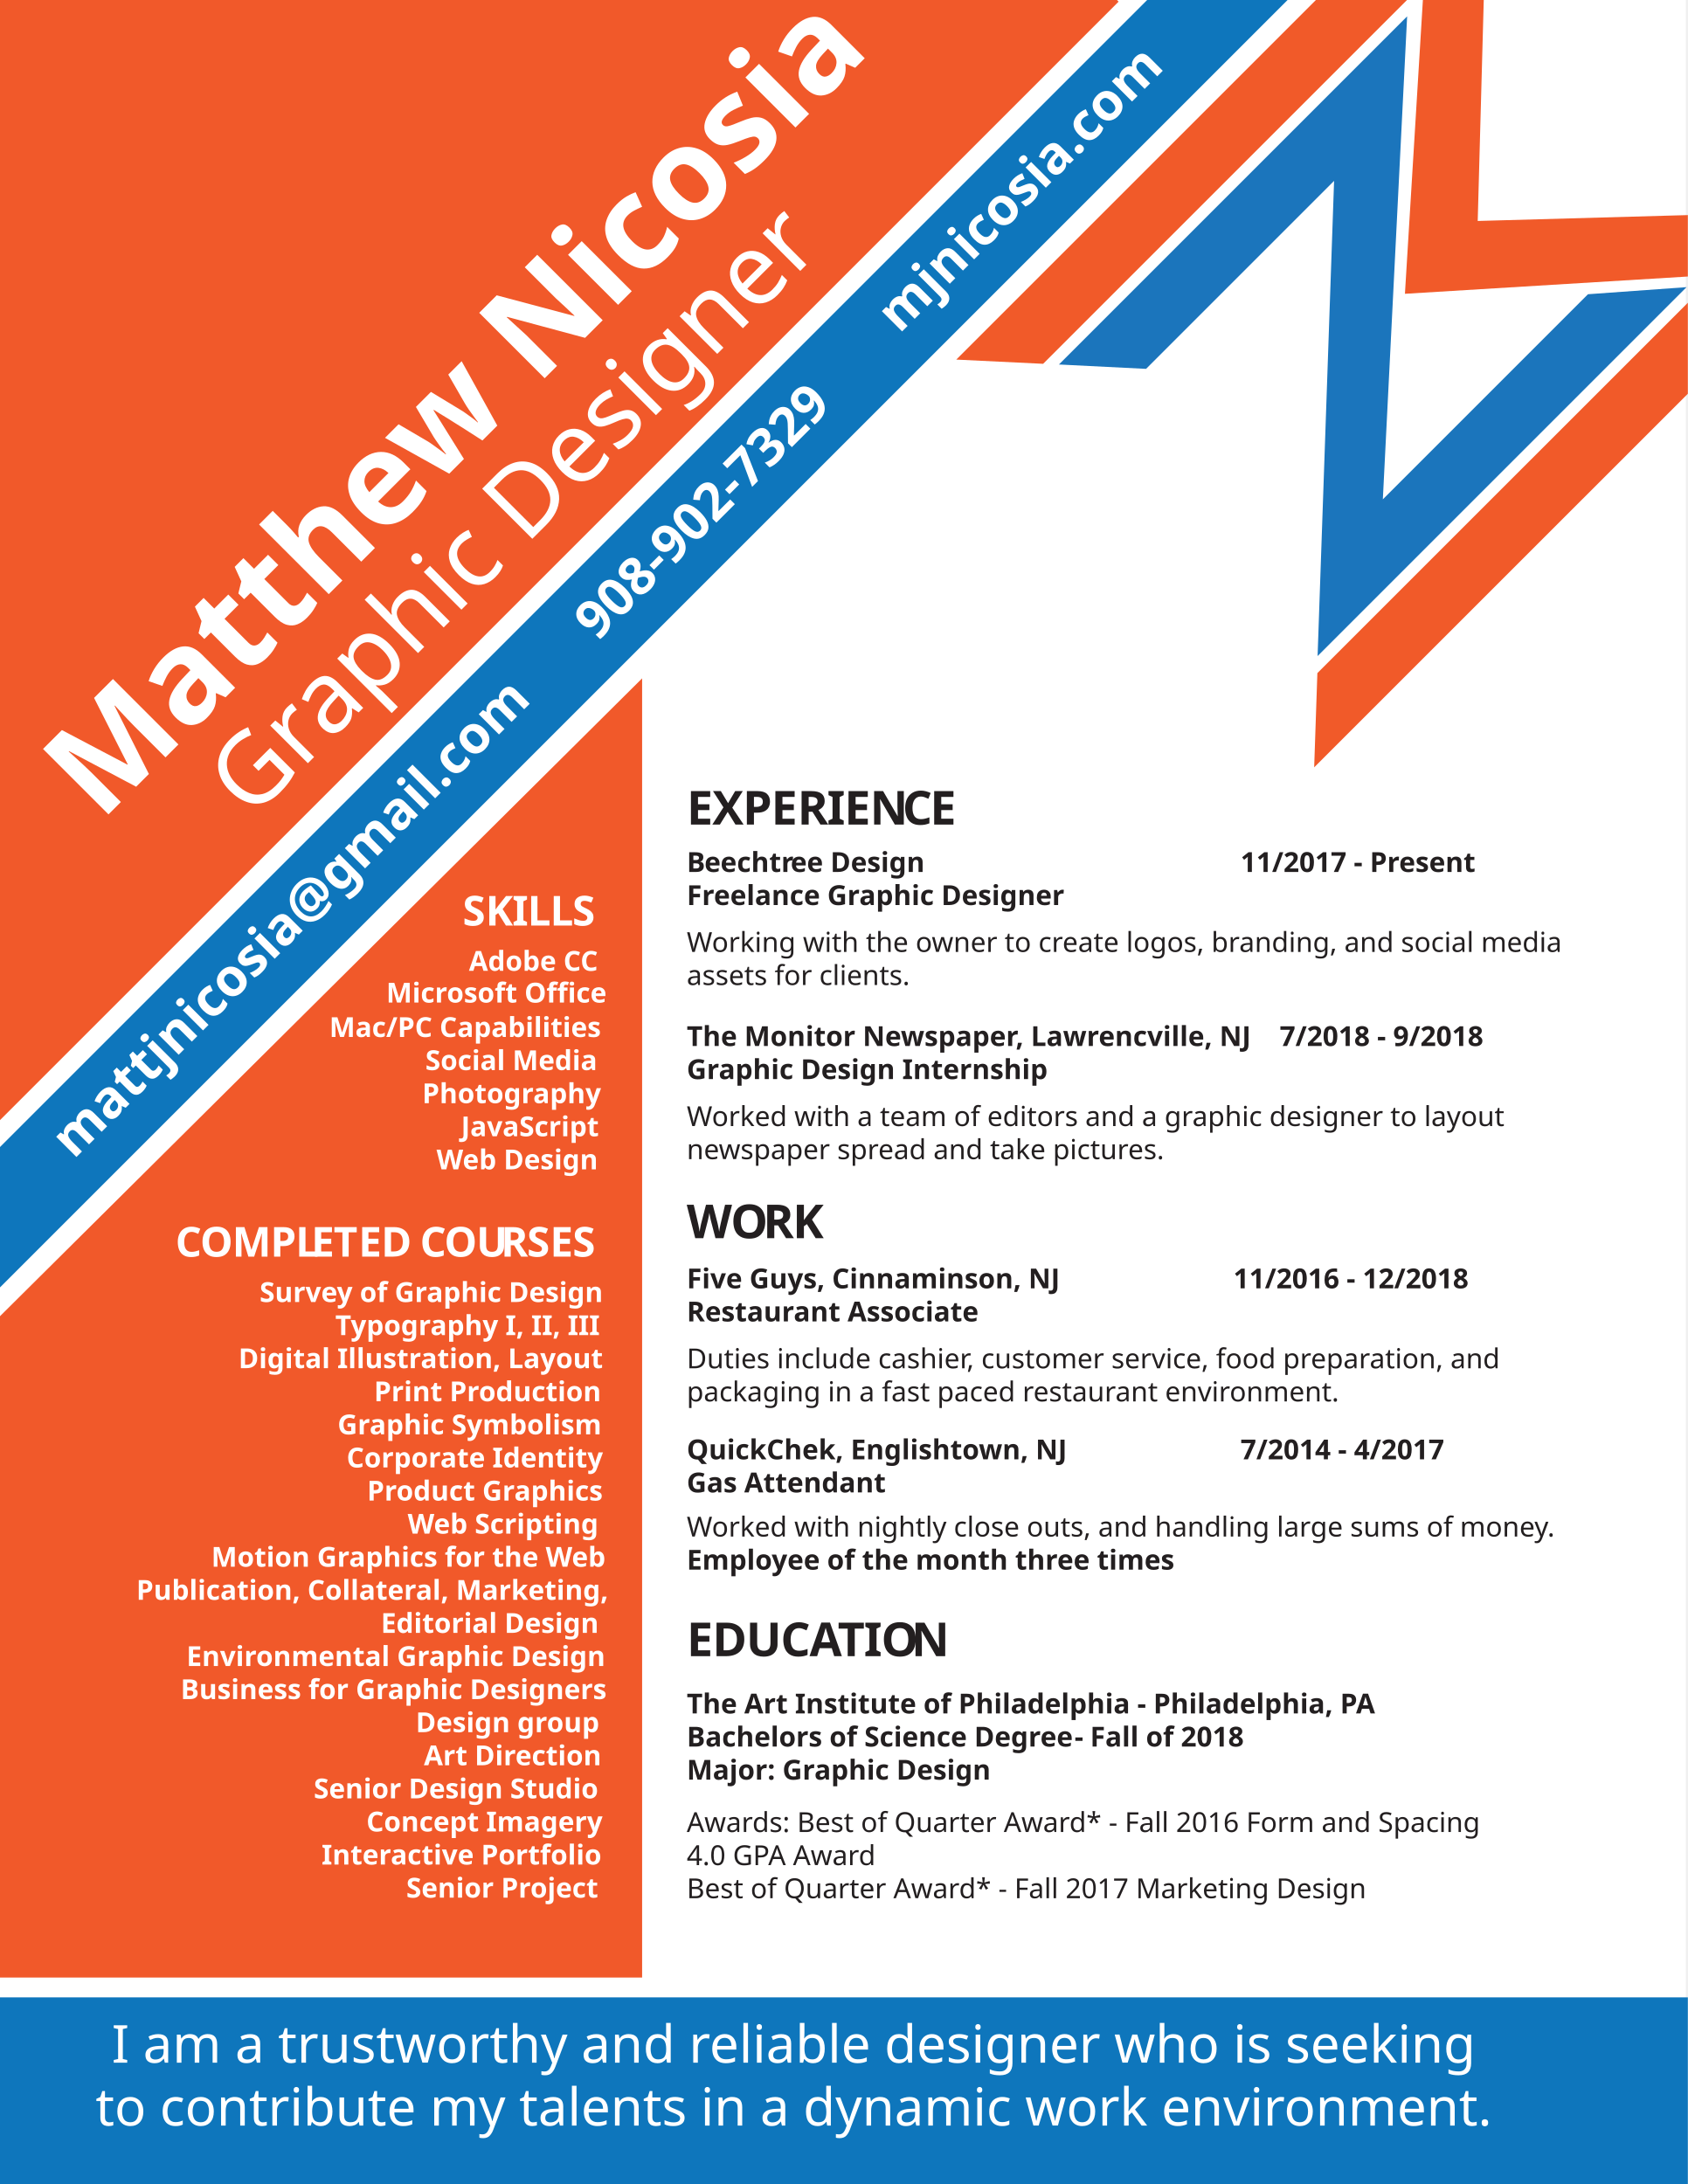
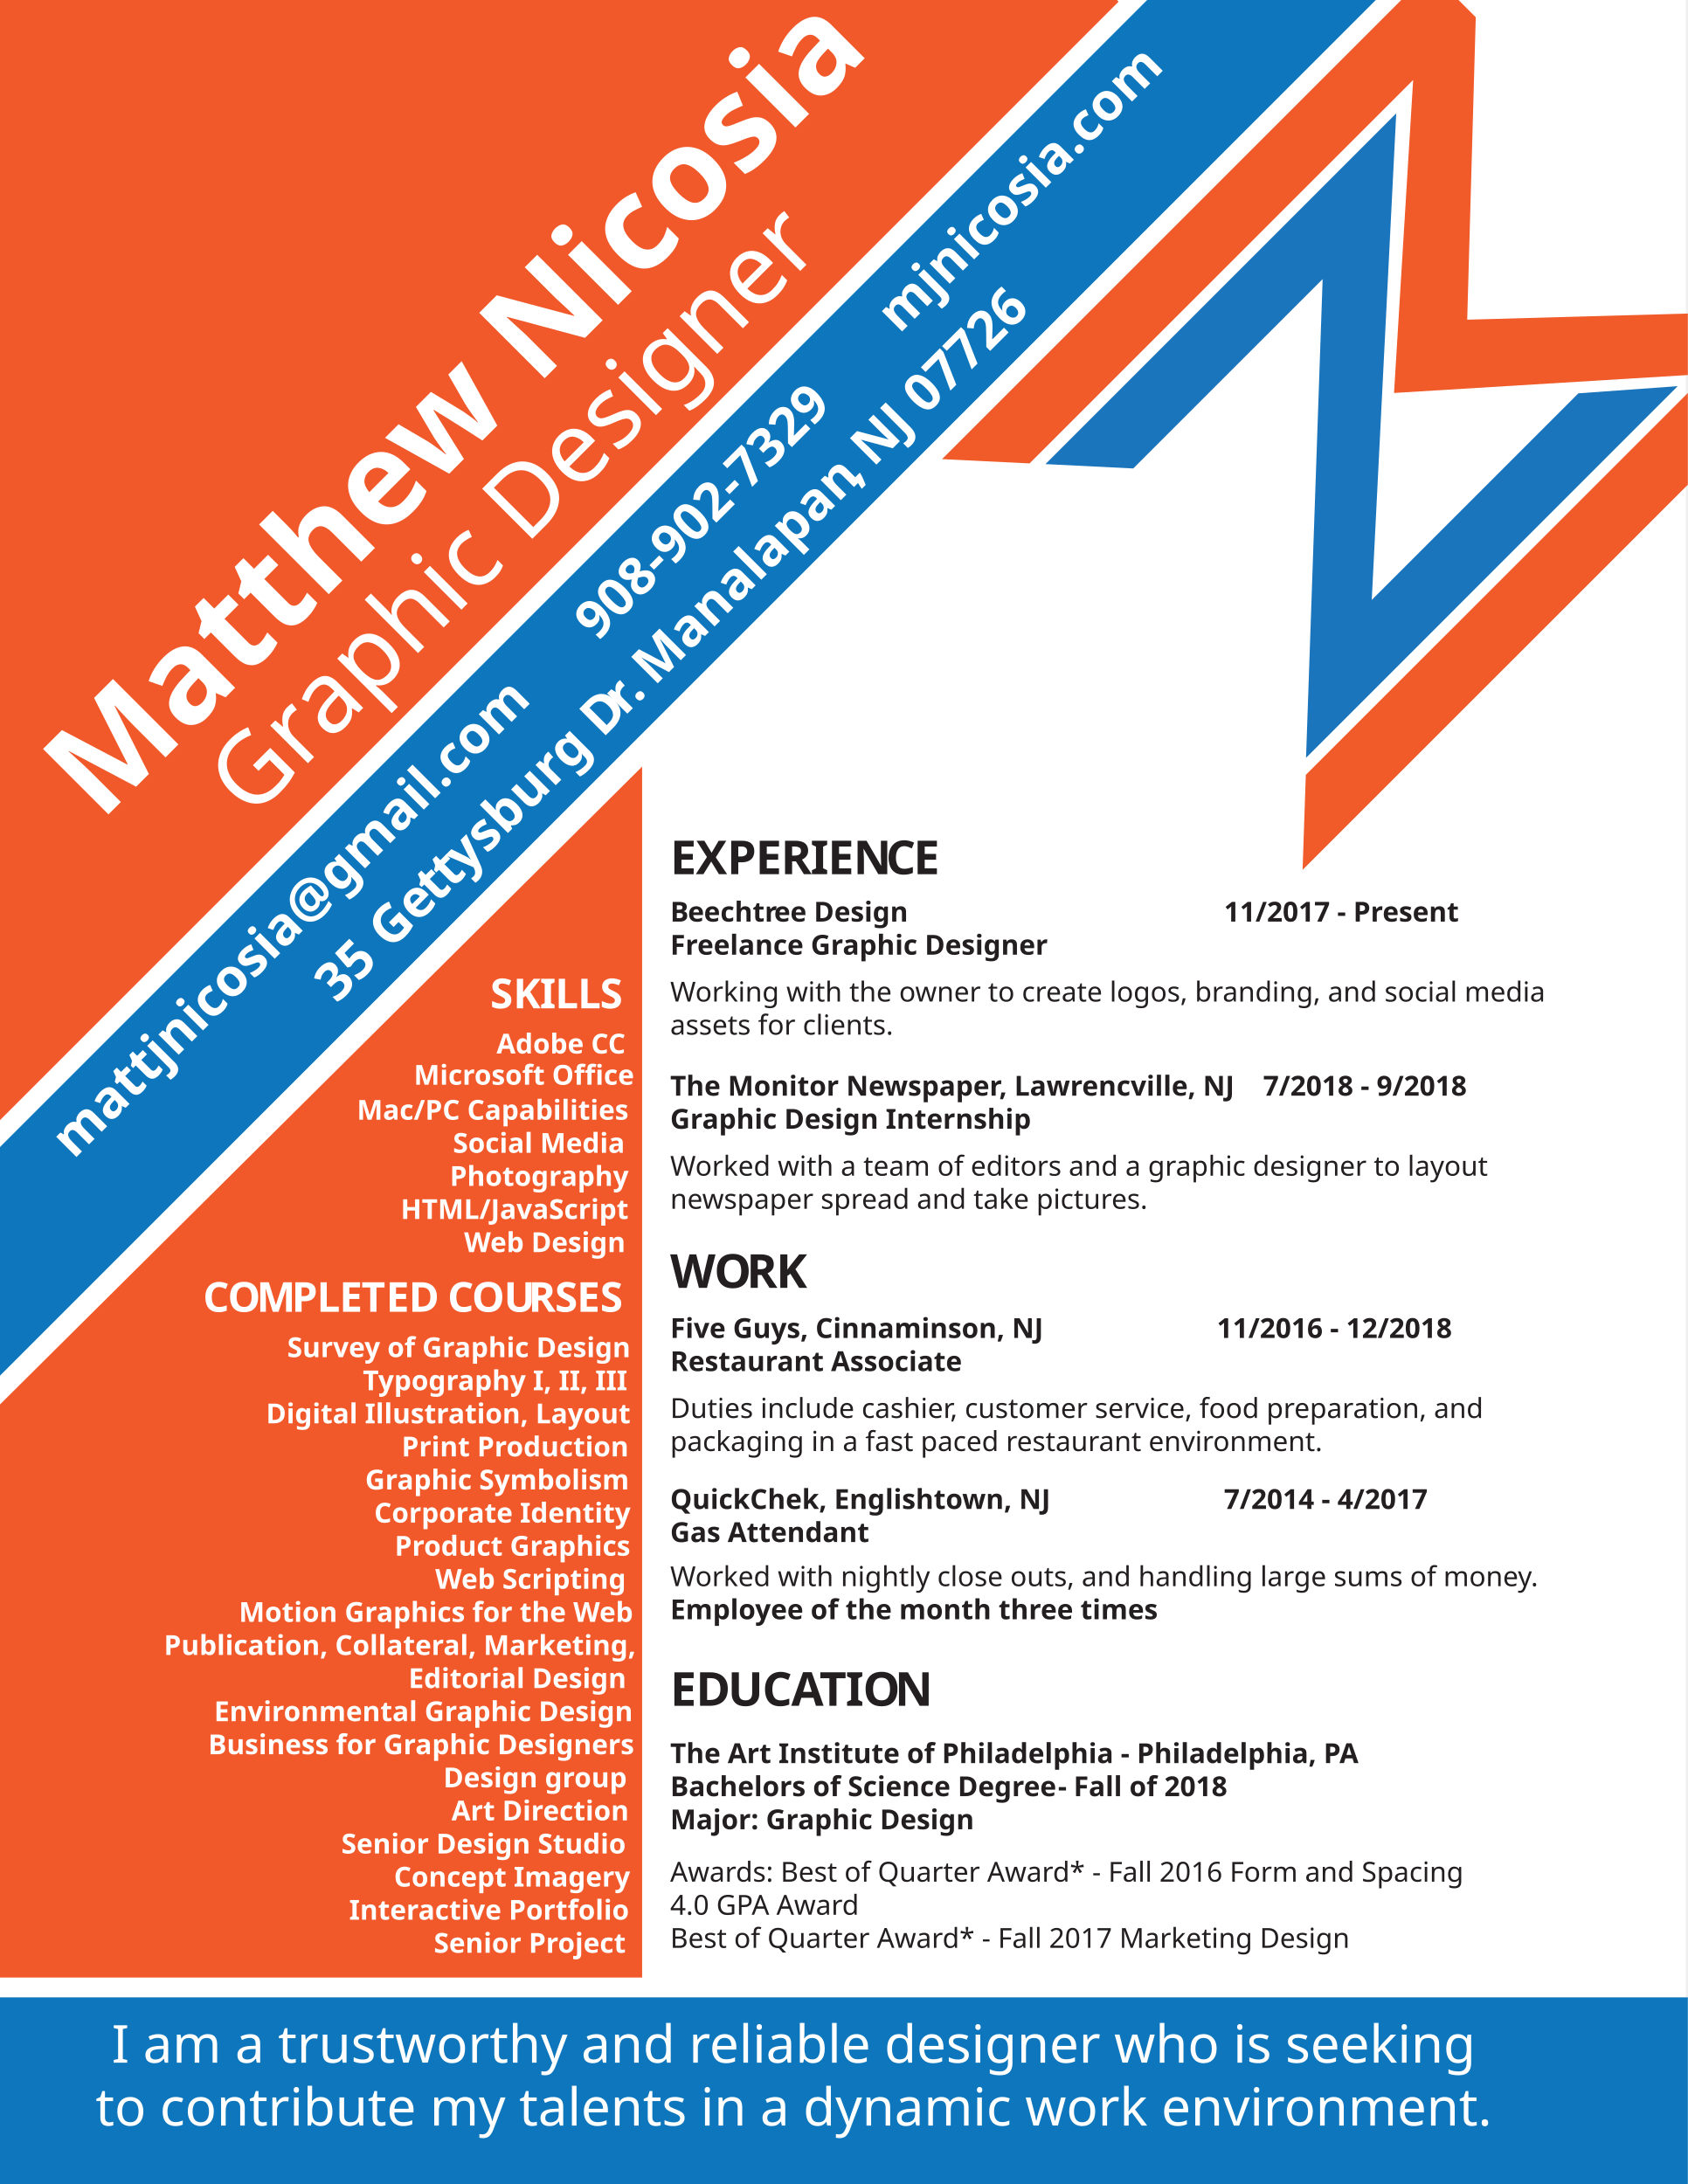
<svg xmlns="http://www.w3.org/2000/svg" id="Layer_1" data-name="Layer 1" viewBox="0 0 612 792">
  <defs>
-     <style>.cls-1{fill:none;}.cls-10,.cls-11,.cls-2,.cls-31,.cls-32,.cls-8,.cls-9{fill:#fff;}.cls-3{fill:#f15a29;}.cls-4{fill:#1b75bc;}.cls-5{fill:#0e76bc;}.cls-6{fill:#f1592a;}.cls-7{clip-path:url(#clip-path);}.cls-8{font-size:47px;}.cls-10,.cls-12,.cls-15,.cls-23,.cls-29,.cls-31,.cls-32,.cls-8{font-family:PTSans-CaptionBold, PT Sans Caption;font-weight:700;}.cls-9{font-size:36px;}.cls-11,.cls-22,.cls-9{font-family:PTSans-Caption, PT Sans Caption;}.cls-10{font-size:19px;}.cls-11{font-size:19px;}.cls-12,.cls-15,.cls-22,.cls-31{font-size:10px;}.cls-12,.cls-15,.cls-22,.cls-23,.cls-29{fill:#231f20;}.cls-13{letter-spacing:-0.01em;}.cls-14{letter-spacing:-0.01em;}.cls-15{letter-spacing:1.95em;}.cls-16{letter-spacing:3.32em;}.cls-17{letter-spacing:0em;}.cls-18{letter-spacing:0.98em;}.cls-19{letter-spacing:0.77em;}.cls-20{letter-spacing:-0.05em;}.cls-21{letter-spacing:-0.09em;}.cls-23,.cls-29{font-size:17px;}.cls-24{letter-spacing:-0.02em;}.cls-25{letter-spacing:-0.02em;}.cls-26{letter-spacing:-0.02em;}.cls-27,.cls-29{letter-spacing:-0.02em;}.cls-28{letter-spacing:-0.02em;}.cls-30{letter-spacing:0em;}.cls-32{font-size:15px;}.cls-33{letter-spacing:-0.02em;}.cls-34{letter-spacing:-0.02em;}.cls-35{letter-spacing:-0.02em;}</style>
+     <style>.cls-1{fill:none;}.cls-10,.cls-17,.cls-2,.cls-35,.cls-36,.cls-39,.cls-8,.cls-9{fill:#fff;}.cls-3{fill:#f15a29;}.cls-4{fill:#1b75bc;}.cls-5{fill:#0e76bc;}.cls-6{fill:#f1592a;}.cls-7{clip-path:url(#clip-path);}.cls-8{font-size:47px;}.cls-10,.cls-18,.cls-21,.cls-29,.cls-32,.cls-35,.cls-36,.cls-39,.cls-8{font-family:PTSans-CaptionBold, PT Sans Caption;font-weight:700;}.cls-9{font-size:36px;}.cls-17,.cls-28,.cls-9{font-family:PTSans-Caption, PT Sans Caption;}.cls-10{font-size:19px;}.cls-11{letter-spacing:-0.01em;}.cls-12{letter-spacing:-0.01em;}.cls-13{letter-spacing:-0.03em;}.cls-14{letter-spacing:-0.06em;}.cls-15{letter-spacing:-0.04em;}.cls-16{letter-spacing:0em;}.cls-17{font-size:19px;}.cls-18,.cls-21,.cls-28,.cls-35{font-size:10px;}.cls-18,.cls-21,.cls-28,.cls-29,.cls-32{fill:#231f20;}.cls-19{letter-spacing:-0.01em;}.cls-20{letter-spacing:-0.01em;}.cls-21{letter-spacing:1.95em;}.cls-22{letter-spacing:3.32em;}.cls-23{letter-spacing:0em;}.cls-24{letter-spacing:0.98em;}.cls-25{letter-spacing:0.77em;}.cls-26{letter-spacing:-0.05em;}.cls-27{letter-spacing:-0.09em;}.cls-29,.cls-32{font-size:17px;}.cls-30,.cls-32{letter-spacing:-0.02em;}.cls-31{letter-spacing:-0.02em;}.cls-33{letter-spacing:-0.02em;}.cls-34{letter-spacing:0em;}.cls-36,.cls-39{font-size:15px;}.cls-37{letter-spacing:-0.02em;}.cls-38,.cls-39{letter-spacing:-0.02em;}.cls-40{letter-spacing:-0.02em;}.cls-41{letter-spacing:0em;}</style>
    <clipPath id="clip-path" transform="translate(0)">
      <rect class="cls-1" width="612" height="792" />
    </clipPath>
  </defs>
  <rect class="cls-2" width="611.28" height="792" />
-   <path class="cls-3" d="M477.67,244.09l-1.16,34.18L612,142.79v-33ZM477.14,0,346.74,130.4l31.49,1.53L510.17,0Zm38.79,0-6.51,106.54L612,100.28V78l-76.19,2.13L538,0Z" transform="translate(0)" />
-   <polygon class="cls-4" points="383.96 132.18 415.56 133.76 483.73 65.59 477.75 237.91 611.53 104.13 575.79 106.7 501.41 181.08 510.22 5.93 383.96 132.18" />
+   <path class="cls-3" d="M473.48,281l-1.17,34.43L612,175.77V142.51ZM508.08,0,341.58,166.5l31.72,1.55L512.4,29l-6.93,113.5L612,136v-22.3l-80,2.23L535.1,6.25,528.86,0Z" transform="translate(0)" />
+   <polygon class="cls-4" points="497.39 217.56 572.32 142.63 608.32 140.04 473.56 274.81 479.58 101.21 410.9 169.88 379.08 168.3 506.26 41.11 497.39 217.56" />
  <rect class="cls-5" y="724.32" width="612" height="67.68" />
-   <polygon class="cls-6" points="0 477.3 0 717.12 232.83 717.12 232.83 246 0 477.3" />
+   <polygon class="cls-6" points="0 509.3 0 717.12 232.83 717.12 232.83 278 0 509.3" />
  <polygon class="cls-6" points="0 0 0 406.2 405.6 0.6 405 0 0 0" />
-   <polygon class="cls-5" points="415.95 0 0 415.95 0 466.86 466.86 0 415.95 0" />
+   <polygon class="cls-5" points="415.95 0 0 415.95 0 498.86 498.86 0 415.95 0" />
  <g class="cls-7">
    <text class="cls-8" transform="translate(36.34 298.32) rotate(-45)">Matthew Nicosia</text>
  </g>
  <text class="cls-9" transform="translate(90.94 297.46) rotate(-45)">Graphic Designer</text>
  <text class="cls-10" transform="translate(26.67 420.61) rotate(-45)">mattjnicosia@gmail.com</text>
  <text class="cls-10" transform="translate(216.46 232.82) rotate(-45)">908-902-7329</text>
+   <text class="cls-10" transform="translate(122.15 364.12) rotate(-45)">35<tspan class="cls-11" x="22.46" y="0"> </tspan>
+     <tspan x="27.44" y="0">Ge</tspan>
+     <tspan class="cls-12" x="51.28" y="0">t</tspan>
+     <tspan class="cls-13" x="58.82" y="0">t</tspan>
+     <tspan x="65.99" y="0">ysburg D</tspan>
+     <tspan class="cls-14" x="147.46" y="0">r</tspan>
+     <tspan class="cls-15" x="154.05" y="0">.</tspan>
+     <tspan x="157.87" y="0" xml:space="preserve"> Manalapan</tspan>
+     <tspan class="cls-15" x="266.09" y="0">,</tspan>
+     <tspan class="cls-16" x="270.02" y="0" xml:space="preserve"> NJ 07726</tspan>
+   </text>
  <text class="cls-10" transform="translate(326.05 121.23) rotate(-45)">mjnicosia.com</text>
-   <text class="cls-11" transform="translate(40.47 748.01)">I am a trustworthy and reliable designer who is seeking </text>
-   <text class="cls-11" transform="translate(34.64 770.81)">to contribute my talents in a dynamic work environment.</text>
-   <text class="cls-12" transform="translate(249 316.2)">B<tspan class="cls-13" x="6.41" y="0">ee</tspan>
+   <text class="cls-17" transform="translate(40.47 748.01)">I am a trustworthy and reliable designer who is seeking </text>
+   <text class="cls-17" transform="translate(34.64 770.81)">to contribute my talents in a dynamic work environment.</text>
+   <text class="cls-18" transform="translate(243 334.2)">B<tspan class="cls-19" x="6.41" y="0">ee</tspan>
    <tspan x="18.19" y="0">chtr</tspan>
-     <tspan class="cls-14" x="37.67" y="0">e</tspan>
+     <tspan class="cls-20" x="37.67" y="0">e</tspan>
    <tspan x="43.55" y="0">e Design</tspan>
  </text>
-   <text class="cls-15" transform="translate(334.76 316.2)">
-     <tspan class="cls-16" x="22.24" y="0"> </tspan>
-     <tspan class="cls-17" x="58.24" y="0"> </tspan>
+   <text class="cls-21" transform="translate(328.76 334.2)">
+     <tspan class="cls-22" x="22.24" y="0"> </tspan>
+     <tspan class="cls-23" x="58.24" y="0"> </tspan>
  </text>
-   <text class="cls-12" transform="translate(429 316.2)">
+   <text class="cls-18" transform="translate(423 334.2)">
    <tspan xml:space="preserve">        11/2017 - Present</tspan>
  </text>
-   <text class="cls-12" transform="translate(249 328.2)">Freelance Graphic Designer</text>
-   <text class="cls-12" transform="translate(383.22 328.2)"> </text>
-   <text class="cls-12" transform="translate(249 467.2)">Five Guys, Cinnaminson, NJ</text>
-   <text class="cls-12" transform="translate(380.43 467.2)">
-     <tspan class="cls-18"> </tspan>
+   <text class="cls-18" transform="translate(243 346.2)">Freelance Graphic Designer</text>
+   <text class="cls-18" transform="translate(377.22 346.2)"> </text>
+   <text class="cls-18" transform="translate(243 485.2)">Five Guys, Cinnaminson, NJ</text>
+   <text class="cls-18" transform="translate(374.43 485.2)">
+     <tspan class="cls-24"> </tspan>
    <tspan x="12.57" y="0"> </tspan>
  </text>
-   <text class="cls-12" transform="translate(429 467.2)">
+   <text class="cls-18" transform="translate(423 485.2)">
    <tspan xml:space="preserve">       11/2016 - 12/2018</tspan>
  </text>
-   <text class="cls-12" transform="translate(249 479.2)">Restaurant Associate</text>
-   <text class="cls-12" transform="translate(249 529.2)">QuickChek, Englishtown, NJ</text>
-   <text class="cls-12" transform="translate(382.55 529.2)">
-     <tspan class="cls-19"> </tspan>
+   <text class="cls-18" transform="translate(243 497.2)">Restaurant Associate</text>
+   <text class="cls-18" transform="translate(243 547.2)">QuickChek, Englishtown, NJ</text>
+   <text class="cls-18" transform="translate(376.55 547.2)">
+     <tspan class="cls-25"> </tspan>
    <tspan x="10.45" y="0"> </tspan>
  </text>
-   <text class="cls-12" transform="translate(429 529.2)">
+   <text class="cls-18" transform="translate(423 547.2)">
    <tspan xml:space="preserve">        7/2014 - 4/2017</tspan>
  </text>
-   <text class="cls-12" transform="translate(249 541.2)">Gas Attendant</text>
-   <text class="cls-12" transform="translate(249 621.36)">The Art Institute of Philadelphia - Philadelphia, PA </text>
-   <text class="cls-12" transform="translate(249 633.36)">Bachelors of Science Degree<tspan class="cls-20" x="138.35" y="0"> </tspan>
-     <tspan class="cls-21" x="140.61" y="0">-</tspan>
-     <tspan class="cls-17" x="143.66" y="0" xml:space="preserve"> Fall of 2018</tspan>
+   <text class="cls-18" transform="translate(243 559.2)">Gas Attendant</text>
+   <text class="cls-18" transform="translate(243 639.36)">The Art Institute of Philadelphia - Philadelphia, PA </text>
+   <text class="cls-18" transform="translate(243 651.36)">Bachelors of Science Degree<tspan class="cls-26" x="138.35" y="0"> </tspan>
+     <tspan class="cls-27" x="140.61" y="0">-</tspan>
+     <tspan class="cls-23" x="143.66" y="0" xml:space="preserve"> Fall of 2018</tspan>
  </text>
-   <text class="cls-12" transform="translate(249 645.36)">Major: Graphic Design</text>
-   <text class="cls-22" transform="translate(249 345.2)">Working with the owner to create logos, branding, and social media </text>
-   <text class="cls-22" transform="translate(249 357.2)">assets for clients.</text>
-   <text class="cls-22" transform="translate(249 496.2)">Duties include cashier, customer service, food preparation, and </text>
-   <text class="cls-22" transform="translate(249 508.2)">packaging in a fast paced restaurant environment.</text>
-   <text class="cls-22" transform="translate(249 664.36)">Awards: Best of Quarter Award* - Fall 2016 Form and Spacing </text>
-   <text class="cls-22" transform="translate(249 676.36)">4.0 GPA Award</text>
-   <text class="cls-22" transform="translate(249 688.36)">Best of Quarter Award* - Fall 2017 Marketing Design</text>
-   <text class="cls-22" transform="translate(249 557.2)">Worked with nightly close outs, and handling large sums of money. </text>
-   <text class="cls-12" transform="translate(249 569.2)">Employee of the month three times</text>
-   <text class="cls-23" transform="translate(249 299.02)">
-     <tspan class="cls-24">E</tspan>
-     <tspan class="cls-25" x="9.28" y="0">XPE</tspan>
-     <tspan class="cls-26" x="40.12" y="0">R</tspan>
-     <tspan class="cls-27" x="50.86" y="0">I</tspan>
-     <tspan class="cls-28" x="57.14" y="0">E</tspan>
-     <tspan class="cls-27" x="66.42" y="0">N</tspan>
-     <tspan class="cls-26" x="78.22" y="0">C</tspan>
+   <text class="cls-18" transform="translate(243 663.36)">Major: Graphic Design</text>
+   <text class="cls-28" transform="translate(243 363.2)">Working with the owner to create logos, branding, and social media </text>
+   <text class="cls-28" transform="translate(243 375.2)">assets for clients.</text>
+   <text class="cls-28" transform="translate(243 514.2)">Duties include cashier, customer service, food preparation, and </text>
+   <text class="cls-28" transform="translate(243 526.2)">packaging in a fast paced restaurant environment.</text>
+   <text class="cls-28" transform="translate(243 682.36)">Awards: Best of Quarter Award* - Fall 2016 Form and Spacing </text>
+   <text class="cls-28" transform="translate(243 694.36)">4.0 GPA Award</text>
+   <text class="cls-28" transform="translate(243 706.36)">Best of Quarter Award* - Fall 2017 Marketing Design</text>
+   <text class="cls-28" transform="translate(243 575.2)">Worked with nightly close outs, and handling large sums of money. </text>
+   <text class="cls-18" transform="translate(243 587.2)">Employee of the month three times</text>
+   <text class="cls-29" transform="translate(243 317.02)">
+     <tspan class="cls-30">E</tspan>
+     <tspan class="cls-31" x="9.3" y="0">X</tspan>
+     <tspan class="cls-30" x="20.6" y="0">PE</tspan>
+     <tspan class="cls-31" x="40.12" y="0">R</tspan>
+     <tspan class="cls-30" x="50.86" y="0">I</tspan>
+     <tspan class="cls-31" x="57.14" y="0">E</tspan>
+     <tspan class="cls-30" x="66.42" y="0">N</tspan>
+     <tspan class="cls-31" x="78.22" y="0">C</tspan>
    <tspan x="88.2" y="0">E</tspan>
  </text>
-   <text class="cls-29" transform="translate(249 449.02)">WO<tspan class="cls-24" x="27.66" y="0">R</tspan>
-     <tspan class="cls-30" x="38.4" y="0">K</tspan>
+   <text class="cls-32" transform="translate(243 467.02)">WO<tspan class="cls-33" x="27.66" y="0">R</tspan>
+     <tspan class="cls-34" x="38.4" y="0">K</tspan>
  </text>
-   <text class="cls-23" transform="translate(249 600.59)">
-     <tspan class="cls-24">E</tspan>
-     <tspan class="cls-25" x="9.28" y="0">DUCATIO</tspan>
+   <text class="cls-29" transform="translate(243 618.59)">
+     <tspan class="cls-30">E</tspan>
+     <tspan class="cls-31" x="9.3" y="0">D</tspan>
+     <tspan class="cls-30" x="20.89" y="0">UCATIO</tspan>
    <tspan x="81.43" y="0">N</tspan>
  </text>
-   <text class="cls-12" transform="translate(249 379.32)">
+   <text class="cls-18" transform="translate(243 397.32)">
    <tspan xml:space="preserve">The Monitor Newspaper, Lawrencville, NJ    7/2018 - 9/2018</tspan>
  </text>
-   <text class="cls-12" transform="translate(249 391.32)">Graphic Design Internship</text>
-   <text class="cls-22" transform="translate(249 408.35)">Worked with a team of editors and a graphic designer to layout </text>
-   <text class="cls-22" transform="translate(249 420.35)">newspaper spread and take pictures.</text>
-   <text class="cls-31" transform="translate(170.03 352.05)">Adobe CC</text>
-   <text class="cls-31" transform="translate(140.03 363.57)">Microsoft Office</text>
-   <text class="cls-31" transform="translate(119.39 376.05)">Mac/PC Capabilities</text>
-   <text class="cls-31" transform="translate(154.22 388.05)">Social Media</text>
-   <text class="cls-31" transform="translate(153.08 400.05)">Photography</text>
-   <text class="cls-31" transform="translate(167.17 412.05)">JavaScript</text>
-   <text class="cls-31" transform="translate(158.28 424.05)">Web Design</text>
-   <text class="cls-31" transform="translate(94.13 472.15)">Survey of Graphic Design</text>
-   <text class="cls-31" transform="translate(121.56 484.15)">Typography I, II, III</text>
-   <text class="cls-31" transform="translate(86.44 496.15)">Digital Illustration, Layout</text>
-   <text class="cls-31" transform="translate(135.6 508.15)">Print Production</text>
-   <text class="cls-31" transform="translate(122.4 520.15)">Graphic Symbolism</text>
-   <text class="cls-31" transform="translate(125.67 532.15)">Corporate Identity</text>
-   <text class="cls-31" transform="translate(133.09 544.15)">Product Graphics</text>
-   <text class="cls-31" transform="translate(147.82 556.15)">Web Scripting</text>
-   <text class="cls-31" transform="translate(76.59 568.15)">Motion Graphics for the Web</text>
-   <text class="cls-31" transform="translate(49.41 580.15)">Publication, Collateral, Marketing, </text>
-   <text class="cls-31" transform="translate(138.09 592.15)">Editorial Design</text>
-   <text class="cls-31" transform="translate(67.6 604.15)">Environmental Graphic Design</text>
-   <text class="cls-31" transform="translate(65.47 616.15)">Business for Graphic Designers</text>
-   <text class="cls-31" transform="translate(150.73 628.15)">Design group</text>
-   <text class="cls-31" transform="translate(153.7 640.15)">Art Direction</text>
-   <text class="cls-31" transform="translate(113.75 652.15)">Senior Design Studio</text>
-   <text class="cls-31" transform="translate(132.83 664.15)">Concept Imagery</text>
-   <text class="cls-31" transform="translate(116.6 676.15)">Interactive Portfolio</text>
-   <text class="cls-31" transform="translate(147.29 688.15)">Senior Project</text>
-   <text class="cls-32" transform="translate(167.74 335.64)">
-     <tspan class="cls-33">S</tspan>
-     <tspan class="cls-34" x="8.33" y="0">KILL</tspan>
+   <text class="cls-18" transform="translate(243 409.32)">Graphic Design Internship</text>
+   <text class="cls-28" transform="translate(243 426.35)">Worked with a team of editors and a graphic designer to layout </text>
+   <text class="cls-28" transform="translate(243 438.35)">newspaper spread and take pictures.</text>
+   <text class="cls-35" transform="translate(180.03 382.05)">Adobe CC</text>
+   <text class="cls-35" transform="translate(150.03 393.37)">Microsoft Office</text>
+   <text class="cls-35" transform="translate(129.39 406.05)">Mac/PC Capabilities</text>
+   <text class="cls-35" transform="translate(164.22 418.05)">Social Media</text>
+   <text class="cls-35" transform="translate(163.08 430.05)">Photography</text>
+   <text class="cls-35" transform="translate(145.27 442.05)">HTML/JavaScript</text>
+   <text class="cls-35" transform="translate(168.28 454.05)">Web Design</text>
+   <text class="cls-35" transform="translate(104.13 492.15)">Survey of Graphic Design</text>
+   <text class="cls-35" transform="translate(131.56 504.15)">Typography I, II, III</text>
+   <text class="cls-35" transform="translate(96.44 516.15)">Digital Illustration, Layout</text>
+   <text class="cls-35" transform="translate(145.6 528.15)">Print Production</text>
+   <text class="cls-35" transform="translate(132.4 540.15)">Graphic Symbolism</text>
+   <text class="cls-35" transform="translate(135.67 552.15)">Corporate Identity</text>
+   <text class="cls-35" transform="translate(143.09 564.15)">Product Graphics</text>
+   <text class="cls-35" transform="translate(157.82 576.15)">Web Scripting</text>
+   <text class="cls-35" transform="translate(86.59 588.15)">Motion Graphics for the Web</text>
+   <text class="cls-35" transform="translate(59.41 600.15)">Publication, Collateral, Marketing, </text>
+   <text class="cls-35" transform="translate(148.09 612.15)">Editorial Design</text>
+   <text class="cls-35" transform="translate(77.6 624.15)">Environmental Graphic Design</text>
+   <text class="cls-35" transform="translate(75.47 636.15)">Business for Graphic Designers</text>
+   <text class="cls-35" transform="translate(160.73 648.15)">Design group</text>
+   <text class="cls-35" transform="translate(163.7 660.15)">Art Direction</text>
+   <text class="cls-35" transform="translate(123.75 672.15)">Senior Design Studio</text>
+   <text class="cls-35" transform="translate(142.83 684.15)">Concept Imagery</text>
+   <text class="cls-35" transform="translate(126.6 696.15)">Interactive Portfolio</text>
+   <text class="cls-35" transform="translate(157.29 708.15)">Senior Project</text>
+   <text class="cls-36" transform="translate(177.74 365.64)">
+     <tspan class="cls-37">S</tspan>
+     <tspan class="cls-38" x="8.33" y="0">KILL</tspan>
    <tspan x="39.78" y="0">S</tspan>
  </text>
-   <text class="cls-32" transform="translate(63.59 455.7)">
-     <tspan class="cls-34">COMPL</tspan>
-     <tspan class="cls-33" x="49.26" y="0">ET</tspan>
-     <tspan class="cls-35" x="66.39" y="0">E</tspan>
-     <tspan class="cls-33" x="74.59" y="0">D</tspan>
-     <tspan class="cls-35" x="84.82" y="0"> </tspan>
-     <tspan class="cls-24" x="88.68" y="0">C</tspan>
-     <tspan class="cls-35" x="97.48" y="0">OU</tspan>
-     <tspan class="cls-33" x="118" y="0">R</tspan>
-     <tspan class="cls-34" x="127.48" y="0">S</tspan>
-     <tspan class="cls-33" x="135.82" y="0">E</tspan>
-     <tspan x="144.01" y="0">S</tspan>
+   <text class="cls-39" transform="translate(73.59 475.7)">CO<tspan class="cls-33" x="19.44" y="0">M</tspan>
+     <tspan class="cls-40" x="32.16" y="0">PLE</tspan>
+     <tspan class="cls-37" x="57.45" y="0">T</tspan>
+     <tspan class="cls-40" x="66.39" y="0">E</tspan>
+     <tspan class="cls-37" x="74.59" y="0">D</tspan>
+     <tspan class="cls-40" x="84.82" y="0"> </tspan>
+     <tspan class="cls-33" x="88.68" y="0">C</tspan>
+     <tspan class="cls-40" x="97.48" y="0">OU</tspan>
+     <tspan class="cls-37" x="118" y="0">RSE</tspan>
+     <tspan class="cls-41" x="144" y="0">S</tspan>
  </text>
</svg>
